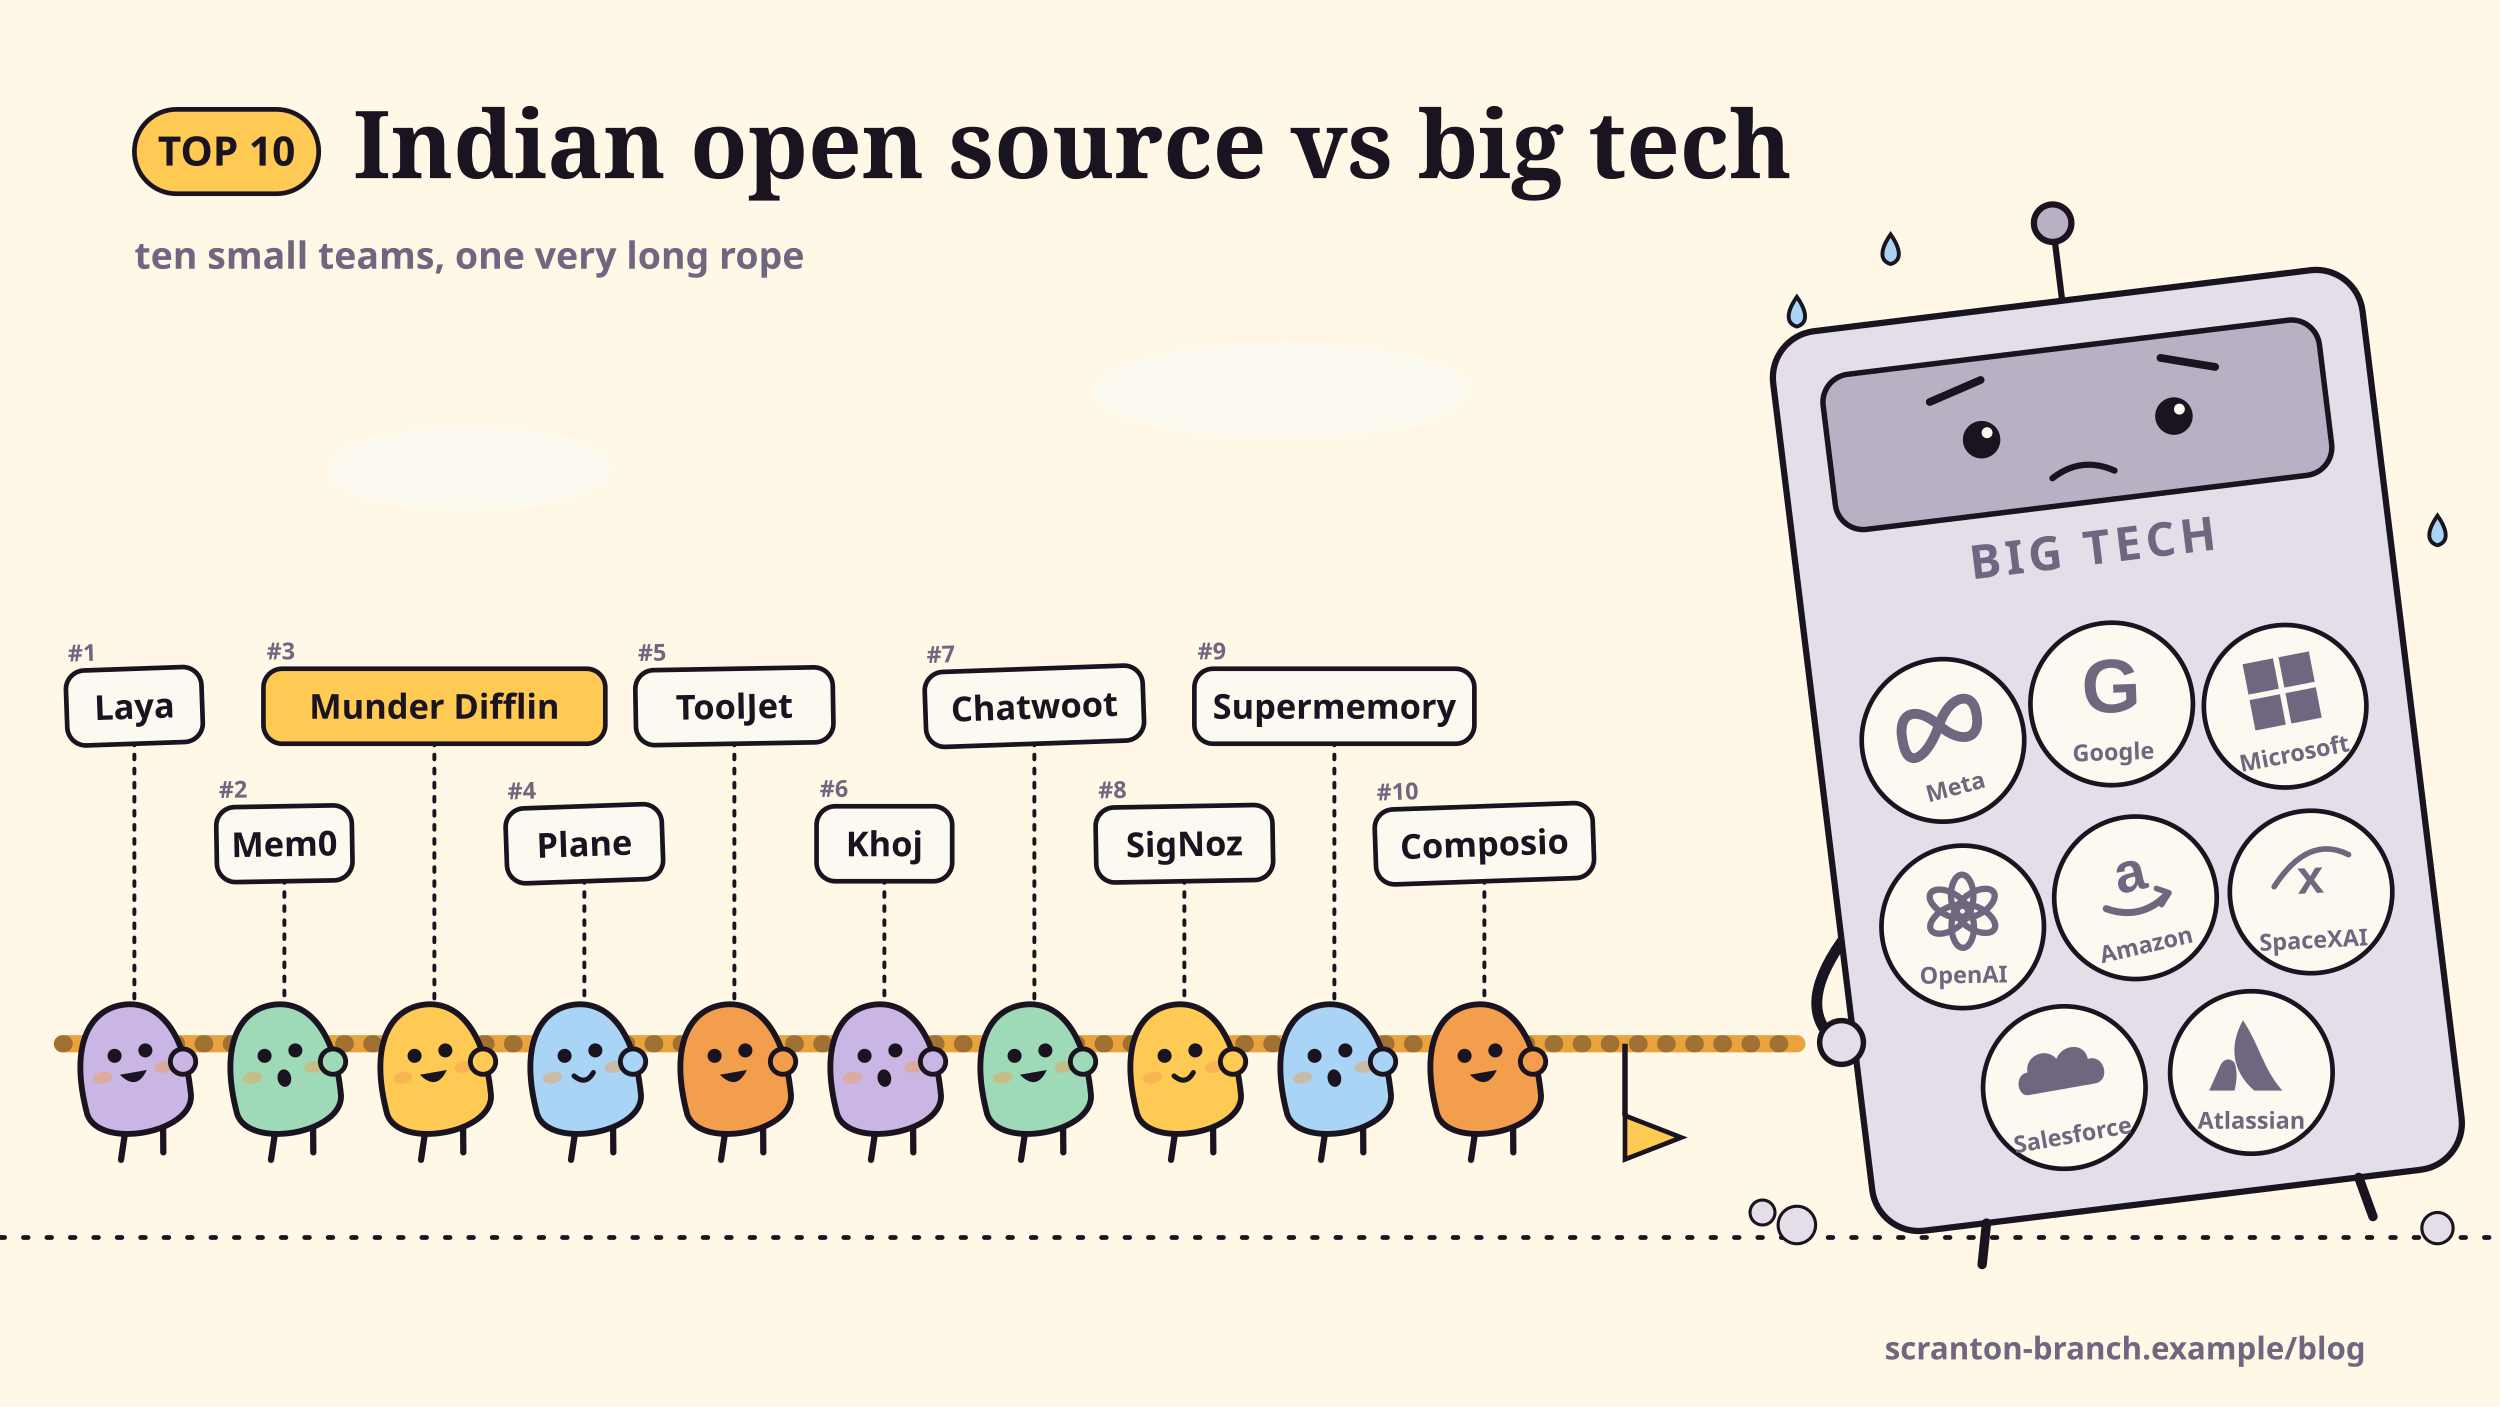
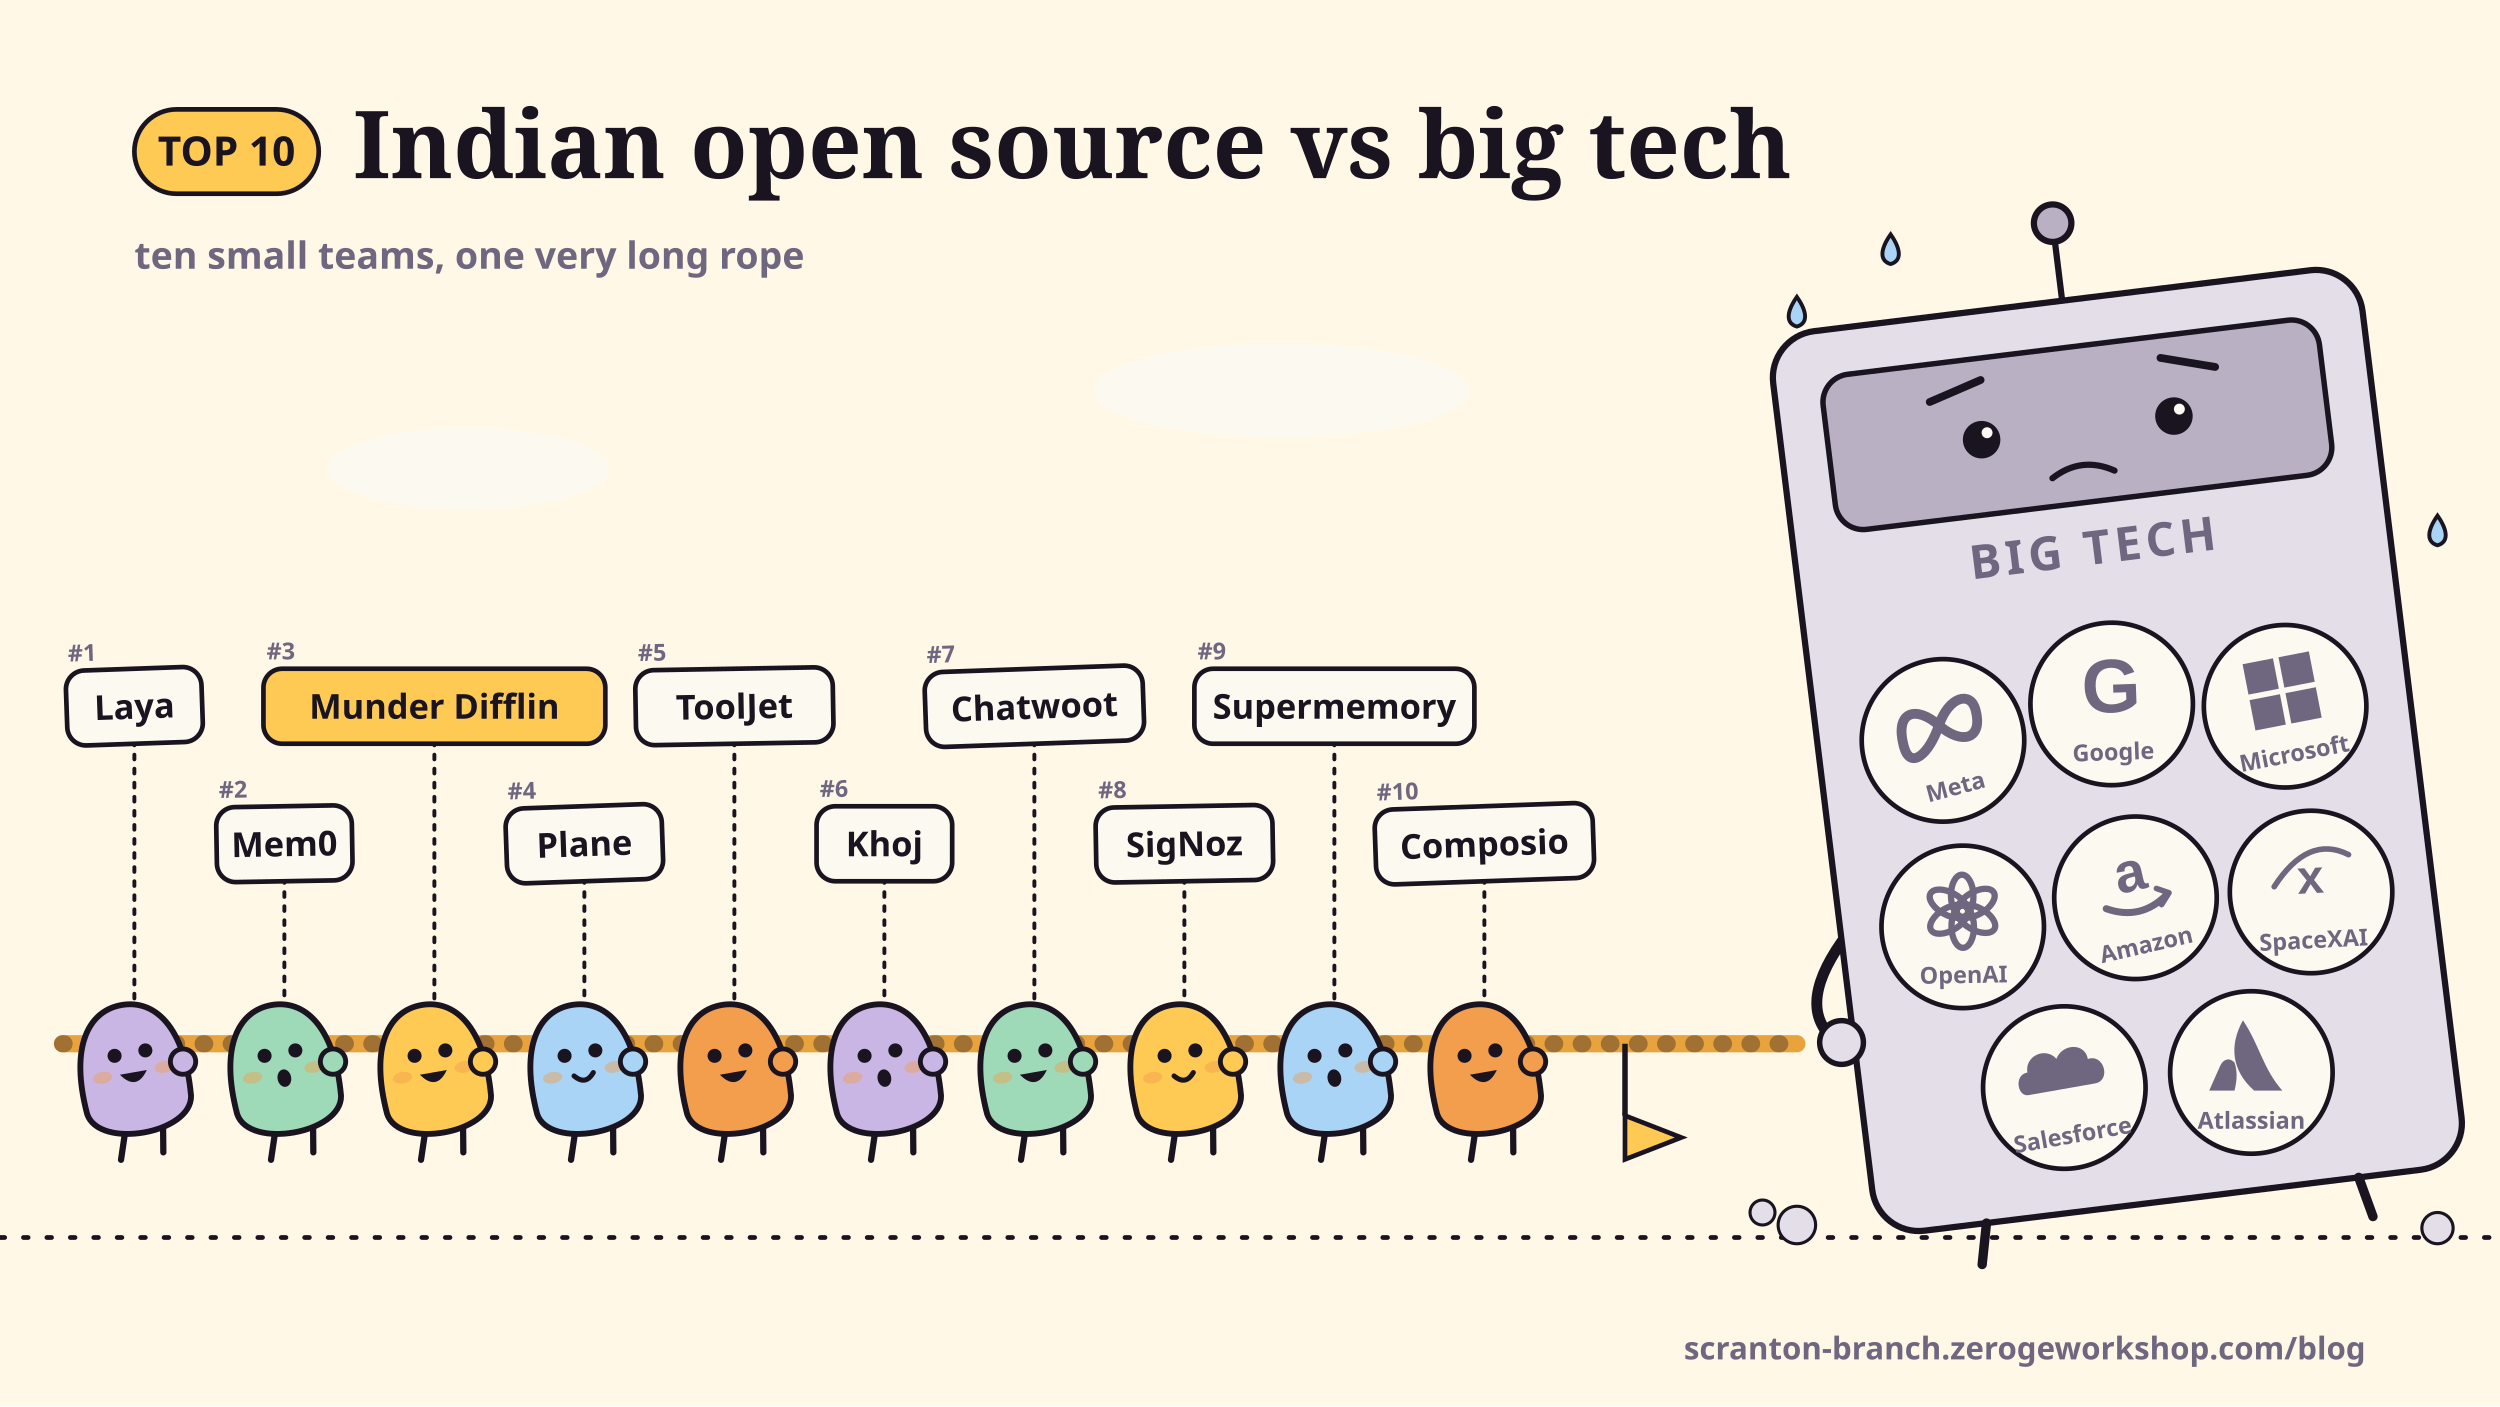
<svg xmlns="http://www.w3.org/2000/svg" viewBox="0 0 1600 900" width="1600" height="900">
  <rect width="1600" height="900" fill="#FFF8E7" />
  <ellipse cx="300" cy="300" rx="90" ry="26" fill="#FCFAF0" />
  <ellipse cx="820" cy="250" rx="120" ry="30" fill="#FCFAF0" />
  <g transform="translate(86,110)">
    <rect x="0" y="-40" width="118" height="54" rx="27" fill="#FFCA54" stroke="#1A1320" stroke-width="3" />
    <text x="59" y="-4" text-anchor="middle" font-family="Space Grotesk, system-ui, sans-serif" font-weight="700" font-size="26" fill="#1A1320">TOP 10</text>
    <text x="140" y="4" font-family="Fraunces, Georgia, serif" font-weight="800" font-size="60" fill="#1A1320">Indian open source vs big tech</text>
  </g>
  <text x="86" y="172" font-family="Space Grotesk, system-ui, sans-serif" font-weight="600" font-size="24" fill="#6F6680">ten small teams, one very long rope</text>
  <line x1="0" y1="792" x2="1600" y2="792" stroke="#1A1320" stroke-width="3" stroke-dasharray="3 12" stroke-linecap="round" />
  <line x1="40" y1="668" x2="1150" y2="668" stroke="#E8A33D" stroke-width="11" stroke-linecap="round" />
  <line x1="40" y1="668" x2="1150" y2="668" stroke="#1A1320" stroke-width="11" stroke-linecap="round" stroke-dasharray="1 17" opacity=".35" />
  <g transform="translate(1040,668)">
    <line x1="0" y1="0" x2="0" y2="46" stroke="#1A1320" stroke-width="3.5" />
    <path d="M0,46 L36,60 L0,74Z" fill="#FFCA54" stroke="#1A1320" stroke-width="3" />
  </g>
  <line x1="86" y1="474" x2="86" y2="646" stroke="#1A1320" stroke-width="2.5" stroke-dasharray="3 6" stroke-linecap="round" />
  <g transform="translate(86,452) rotate(-2)">
    <rect x="-43.4" y="-24" width="86.8" height="48" rx="12" fill="#FCFAF0" stroke="#1A1320" stroke-width="3" />
    <text x="0" y="8" text-anchor="middle" font-family="Space Grotesk, system-ui, sans-serif" font-weight="700" font-size="22" fill="#1A1320">Laya</text>
    <text x="-41.4" y="-30" font-family="Space Grotesk, system-ui, sans-serif" font-weight="700" font-size="15" fill="#6F6680">#1</text>
  </g>
  <g transform="translate(86,690) rotate(-10) scale(1.25)">
    <path d="M-10,28 l-4,12 M10,28 l-2,12" stroke="#1A1320" stroke-width="3.2" stroke-linecap="round" />
    <path d="M-27,14 C-30,-22 -17,-38 0,-38 C17,-38 30,-22 27,14 C24,33 -24,33 -27,14Z" fill="#C9B6E4" stroke="#1A1320" stroke-width="3" />
    <circle cx="-8" cy="-13" r="3.6" fill="#1A1320" />
    <circle cx="8" cy="-13" r="3.6" fill="#1A1320" />
    <ellipse cx="-16" cy="-3" rx="5" ry="3" fill="#F29E4C" opacity=".45" />
    <ellipse cx="16" cy="-3" rx="5" ry="3" fill="#F29E4C" opacity=".45" />
    <path d="M-7,-3 Q0,7 7,-3 Z" fill="#1A1320" />
    <circle cx="26" cy="-4" r="6.5" fill="#C9B6E4" stroke="#1A1320" stroke-width="2.5" />
  </g>
  <line x1="182" y1="562" x2="182" y2="646" stroke="#1A1320" stroke-width="2.5" stroke-dasharray="3 6" stroke-linecap="round" />
  <g transform="translate(182,540) rotate(-1)">
    <rect x="-43.4" y="-24" width="86.8" height="48" rx="12" fill="#FCFAF0" stroke="#1A1320" stroke-width="3" />
    <text x="0" y="8" text-anchor="middle" font-family="Space Grotesk, system-ui, sans-serif" font-weight="700" font-size="22" fill="#1A1320">Mem0</text>
    <text x="-41.4" y="-30" font-family="Space Grotesk, system-ui, sans-serif" font-weight="700" font-size="15" fill="#6F6680">#2</text>
  </g>
  <g transform="translate(182,690) rotate(-10) scale(1.25)">
    <path d="M-10,28 l-4,12 M10,28 l-2,12" stroke="#1A1320" stroke-width="3.2" stroke-linecap="round" />
    <path d="M-27,14 C-30,-22 -17,-38 0,-38 C17,-38 30,-22 27,14 C24,33 -24,33 -27,14Z" fill="#9ED9B8" stroke="#1A1320" stroke-width="3" />
    <circle cx="-8" cy="-13" r="3.6" fill="#1A1320" />
    <circle cx="8" cy="-13" r="3.6" fill="#1A1320" />
    <ellipse cx="-16" cy="-3" rx="5" ry="3" fill="#F29E4C" opacity=".45" />
    <ellipse cx="16" cy="-3" rx="5" ry="3" fill="#F29E4C" opacity=".45" />
    <ellipse cx="0" cy="0" rx="3.5" ry="4.5" fill="#1A1320" />
    <circle cx="26" cy="-4" r="6.5" fill="#9ED9B8" stroke="#1A1320" stroke-width="2.5" />
  </g>
  <line x1="278" y1="474" x2="278" y2="646" stroke="#1A1320" stroke-width="2.5" stroke-dasharray="3 6" stroke-linecap="round" />
  <g transform="translate(278,452) rotate(0)">
    <rect x="-109.4" y="-24" width="218.8" height="48" rx="12" fill="#FFCA54" stroke="#1A1320" stroke-width="3" />
    <text x="0" y="8" text-anchor="middle" font-family="Space Grotesk, system-ui, sans-serif" font-weight="700" font-size="22" fill="#1A1320">Munder Difflin</text>
    <text x="-107.4" y="-30" font-family="Space Grotesk, system-ui, sans-serif" font-weight="700" font-size="15" fill="#6F6680">#3</text>
  </g>
  <g transform="translate(278,690) rotate(-10) scale(1.25)">
    <path d="M-10,28 l-4,12 M10,28 l-2,12" stroke="#1A1320" stroke-width="3.2" stroke-linecap="round" />
    <path d="M-27,14 C-30,-22 -17,-38 0,-38 C17,-38 30,-22 27,14 C24,33 -24,33 -27,14Z" fill="#FFCA54" stroke="#1A1320" stroke-width="3" />
    <circle cx="-8" cy="-13" r="3.6" fill="#1A1320" />
    <circle cx="8" cy="-13" r="3.6" fill="#1A1320" />
    <ellipse cx="-16" cy="-3" rx="5" ry="3" fill="#F29E4C" opacity=".45" />
    <ellipse cx="16" cy="-3" rx="5" ry="3" fill="#F29E4C" opacity=".45" />
    <path d="M-7,-3 Q0,7 7,-3 Z" fill="#1A1320" />
    <circle cx="26" cy="-4" r="6.5" fill="#FFCA54" stroke="#1A1320" stroke-width="2.5" />
  </g>
  <line x1="374" y1="562" x2="374" y2="646" stroke="#1A1320" stroke-width="2.5" stroke-dasharray="3 6" stroke-linecap="round" />
  <g transform="translate(374,540) rotate(-2)">
    <rect x="-50" y="-24" width="100" height="48" rx="12" fill="#FCFAF0" stroke="#1A1320" stroke-width="3" />
    <text x="0" y="8" text-anchor="middle" font-family="Space Grotesk, system-ui, sans-serif" font-weight="700" font-size="22" fill="#1A1320">Plane</text>
    <text x="-48" y="-30" font-family="Space Grotesk, system-ui, sans-serif" font-weight="700" font-size="15" fill="#6F6680">#4</text>
  </g>
  <g transform="translate(374,690) rotate(-10) scale(1.25)">
    <path d="M-10,28 l-4,12 M10,28 l-2,12" stroke="#1A1320" stroke-width="3.2" stroke-linecap="round" />
    <path d="M-27,14 C-30,-22 -17,-38 0,-38 C17,-38 30,-22 27,14 C24,33 -24,33 -27,14Z" fill="#A9D4F5" stroke="#1A1320" stroke-width="3" />
    <circle cx="-8" cy="-13" r="3.6" fill="#1A1320" />
    <circle cx="8" cy="-13" r="3.6" fill="#1A1320" />
    <ellipse cx="-16" cy="-3" rx="5" ry="3" fill="#F29E4C" opacity=".45" />
    <ellipse cx="16" cy="-3" rx="5" ry="3" fill="#F29E4C" opacity=".45" />
    <path d="M-5,-2 Q0,4 5,-2" fill="none" stroke="#1A1320" stroke-width="2.6" stroke-linecap="round" />
    <circle cx="26" cy="-4" r="6.5" fill="#A9D4F5" stroke="#1A1320" stroke-width="2.5" />
  </g>
  <line x1="470" y1="474" x2="470" y2="646" stroke="#1A1320" stroke-width="2.5" stroke-dasharray="3 6" stroke-linecap="round" />
  <g transform="translate(470,452) rotate(-1)">
    <rect x="-63.2" y="-24" width="126.4" height="48" rx="12" fill="#FCFAF0" stroke="#1A1320" stroke-width="3" />
    <text x="0" y="8" text-anchor="middle" font-family="Space Grotesk, system-ui, sans-serif" font-weight="700" font-size="22" fill="#1A1320">ToolJet</text>
    <text x="-61.2" y="-30" font-family="Space Grotesk, system-ui, sans-serif" font-weight="700" font-size="15" fill="#6F6680">#5</text>
  </g>
  <g transform="translate(470,690) rotate(-10) scale(1.25)">
    <path d="M-10,28 l-4,12 M10,28 l-2,12" stroke="#1A1320" stroke-width="3.2" stroke-linecap="round" />
    <path d="M-27,14 C-30,-22 -17,-38 0,-38 C17,-38 30,-22 27,14 C24,33 -24,33 -27,14Z" fill="#F29E4C" stroke="#1A1320" stroke-width="3" />
    <circle cx="-8" cy="-13" r="3.6" fill="#1A1320" />
    <circle cx="8" cy="-13" r="3.6" fill="#1A1320" />
    <ellipse cx="-16" cy="-3" rx="5" ry="3" fill="#F29E4C" opacity=".45" />
    <ellipse cx="16" cy="-3" rx="5" ry="3" fill="#F29E4C" opacity=".45" />
    <path d="M-7,-3 Q0,7 7,-3 Z" fill="#1A1320" />
    <circle cx="26" cy="-4" r="6.5" fill="#F29E4C" stroke="#1A1320" stroke-width="2.5" />
  </g>
  <line x1="566" y1="562" x2="566" y2="646" stroke="#1A1320" stroke-width="2.5" stroke-dasharray="3 6" stroke-linecap="round" />
  <g transform="translate(566,540) rotate(0)">
    <rect x="-43.4" y="-24" width="86.8" height="48" rx="12" fill="#FCFAF0" stroke="#1A1320" stroke-width="3" />
    <text x="0" y="8" text-anchor="middle" font-family="Space Grotesk, system-ui, sans-serif" font-weight="700" font-size="22" fill="#1A1320">Khoj</text>
    <text x="-41.4" y="-30" font-family="Space Grotesk, system-ui, sans-serif" font-weight="700" font-size="15" fill="#6F6680">#6</text>
  </g>
  <g transform="translate(566,690) rotate(-10) scale(1.25)">
    <path d="M-10,28 l-4,12 M10,28 l-2,12" stroke="#1A1320" stroke-width="3.2" stroke-linecap="round" />
    <path d="M-27,14 C-30,-22 -17,-38 0,-38 C17,-38 30,-22 27,14 C24,33 -24,33 -27,14Z" fill="#C9B6E4" stroke="#1A1320" stroke-width="3" />
    <circle cx="-8" cy="-13" r="3.6" fill="#1A1320" />
    <circle cx="8" cy="-13" r="3.6" fill="#1A1320" />
    <ellipse cx="-16" cy="-3" rx="5" ry="3" fill="#F29E4C" opacity=".45" />
    <ellipse cx="16" cy="-3" rx="5" ry="3" fill="#F29E4C" opacity=".45" />
    <ellipse cx="0" cy="0" rx="3.5" ry="4.5" fill="#1A1320" />
    <circle cx="26" cy="-4" r="6.5" fill="#C9B6E4" stroke="#1A1320" stroke-width="2.5" />
  </g>
  <line x1="662" y1="474" x2="662" y2="646" stroke="#1A1320" stroke-width="2.5" stroke-dasharray="3 6" stroke-linecap="round" />
  <g transform="translate(662,452) rotate(-2)">
    <rect x="-69.8" y="-24" width="139.6" height="48" rx="12" fill="#FCFAF0" stroke="#1A1320" stroke-width="3" />
    <text x="0" y="8" text-anchor="middle" font-family="Space Grotesk, system-ui, sans-serif" font-weight="700" font-size="22" fill="#1A1320">Chatwoot</text>
    <text x="-67.8" y="-30" font-family="Space Grotesk, system-ui, sans-serif" font-weight="700" font-size="15" fill="#6F6680">#7</text>
  </g>
  <g transform="translate(662,690) rotate(-10) scale(1.25)">
    <path d="M-10,28 l-4,12 M10,28 l-2,12" stroke="#1A1320" stroke-width="3.2" stroke-linecap="round" />
    <path d="M-27,14 C-30,-22 -17,-38 0,-38 C17,-38 30,-22 27,14 C24,33 -24,33 -27,14Z" fill="#9ED9B8" stroke="#1A1320" stroke-width="3" />
    <circle cx="-8" cy="-13" r="3.6" fill="#1A1320" />
    <circle cx="8" cy="-13" r="3.6" fill="#1A1320" />
    <ellipse cx="-16" cy="-3" rx="5" ry="3" fill="#F29E4C" opacity=".45" />
    <ellipse cx="16" cy="-3" rx="5" ry="3" fill="#F29E4C" opacity=".45" />
    <path d="M-7,-3 Q0,7 7,-3 Z" fill="#1A1320" />
    <circle cx="26" cy="-4" r="6.5" fill="#9ED9B8" stroke="#1A1320" stroke-width="2.5" />
  </g>
  <line x1="758" y1="562" x2="758" y2="646" stroke="#1A1320" stroke-width="2.5" stroke-dasharray="3 6" stroke-linecap="round" />
  <g transform="translate(758,540) rotate(-1)">
    <rect x="-56.6" y="-24" width="113.2" height="48" rx="12" fill="#FCFAF0" stroke="#1A1320" stroke-width="3" />
    <text x="0" y="8" text-anchor="middle" font-family="Space Grotesk, system-ui, sans-serif" font-weight="700" font-size="22" fill="#1A1320">SigNoz</text>
    <text x="-54.6" y="-30" font-family="Space Grotesk, system-ui, sans-serif" font-weight="700" font-size="15" fill="#6F6680">#8</text>
  </g>
  <g transform="translate(758,690) rotate(-10) scale(1.25)">
    <path d="M-10,28 l-4,12 M10,28 l-2,12" stroke="#1A1320" stroke-width="3.2" stroke-linecap="round" />
    <path d="M-27,14 C-30,-22 -17,-38 0,-38 C17,-38 30,-22 27,14 C24,33 -24,33 -27,14Z" fill="#FFCA54" stroke="#1A1320" stroke-width="3" />
    <circle cx="-8" cy="-13" r="3.6" fill="#1A1320" />
    <circle cx="8" cy="-13" r="3.6" fill="#1A1320" />
    <ellipse cx="-16" cy="-3" rx="5" ry="3" fill="#F29E4C" opacity=".45" />
    <ellipse cx="16" cy="-3" rx="5" ry="3" fill="#F29E4C" opacity=".45" />
    <path d="M-5,-2 Q0,4 5,-2" fill="none" stroke="#1A1320" stroke-width="2.6" stroke-linecap="round" />
    <circle cx="26" cy="-4" r="6.5" fill="#FFCA54" stroke="#1A1320" stroke-width="2.5" />
  </g>
  <line x1="854" y1="474" x2="854" y2="646" stroke="#1A1320" stroke-width="2.5" stroke-dasharray="3 6" stroke-linecap="round" />
  <g transform="translate(854,452) rotate(0)">
    <rect x="-89.6" y="-24" width="179.2" height="48" rx="12" fill="#FCFAF0" stroke="#1A1320" stroke-width="3" />
    <text x="0" y="8" text-anchor="middle" font-family="Space Grotesk, system-ui, sans-serif" font-weight="700" font-size="22" fill="#1A1320">Supermemory</text>
    <text x="-87.6" y="-30" font-family="Space Grotesk, system-ui, sans-serif" font-weight="700" font-size="15" fill="#6F6680">#9</text>
  </g>
  <g transform="translate(854,690) rotate(-10) scale(1.25)">
    <path d="M-10,28 l-4,12 M10,28 l-2,12" stroke="#1A1320" stroke-width="3.2" stroke-linecap="round" />
    <path d="M-27,14 C-30,-22 -17,-38 0,-38 C17,-38 30,-22 27,14 C24,33 -24,33 -27,14Z" fill="#A9D4F5" stroke="#1A1320" stroke-width="3" />
    <circle cx="-8" cy="-13" r="3.6" fill="#1A1320" />
    <circle cx="8" cy="-13" r="3.6" fill="#1A1320" />
    <ellipse cx="-16" cy="-3" rx="5" ry="3" fill="#F29E4C" opacity=".45" />
    <ellipse cx="16" cy="-3" rx="5" ry="3" fill="#F29E4C" opacity=".45" />
    <ellipse cx="0" cy="0" rx="3.5" ry="4.5" fill="#1A1320" />
    <circle cx="26" cy="-4" r="6.5" fill="#A9D4F5" stroke="#1A1320" stroke-width="2.5" />
  </g>
  <line x1="950" y1="562" x2="950" y2="646" stroke="#1A1320" stroke-width="2.5" stroke-dasharray="3 6" stroke-linecap="round" />
  <g transform="translate(950,540) rotate(-2)">
    <rect x="-69.8" y="-24" width="139.6" height="48" rx="12" fill="#FCFAF0" stroke="#1A1320" stroke-width="3" />
    <text x="0" y="8" text-anchor="middle" font-family="Space Grotesk, system-ui, sans-serif" font-weight="700" font-size="22" fill="#1A1320">Composio</text>
    <text x="-67.8" y="-30" font-family="Space Grotesk, system-ui, sans-serif" font-weight="700" font-size="15" fill="#6F6680">#10</text>
  </g>
  <g transform="translate(950,690) rotate(-10) scale(1.25)">
    <path d="M-10,28 l-4,12 M10,28 l-2,12" stroke="#1A1320" stroke-width="3.2" stroke-linecap="round" />
    <path d="M-27,14 C-30,-22 -17,-38 0,-38 C17,-38 30,-22 27,14 C24,33 -24,33 -27,14Z" fill="#F29E4C" stroke="#1A1320" stroke-width="3" />
    <circle cx="-8" cy="-13" r="3.6" fill="#1A1320" />
    <circle cx="8" cy="-13" r="3.6" fill="#1A1320" />
    <ellipse cx="-16" cy="-3" rx="5" ry="3" fill="#F29E4C" opacity=".45" />
    <ellipse cx="16" cy="-3" rx="5" ry="3" fill="#F29E4C" opacity=".45" />
    <path d="M-7,-3 Q0,7 7,-3 Z" fill="#1A1320" />
    <circle cx="26" cy="-4" r="6.5" fill="#F29E4C" stroke="#1A1320" stroke-width="2.5" />
  </g>
  <g transform="translate(1360,520) rotate(-7)">
    <path d="M-190,60 Q-226,100 -200,124" fill="none" stroke="#1A1320" stroke-width="7" stroke-linecap="round" />
    <line x1="0" y1="-330" x2="0" y2="-372" stroke="#1A1320" stroke-width="4" />
    <circle cx="0" cy="-380" r="12" fill="#B9B0C4" stroke="#1A1320" stroke-width="4" />
    <rect x="-190" y="-330" width="380" height="580" rx="30" fill="#E4DEE9" stroke="#1A1320" stroke-width="4" />
    <rect x="-160" y="-300" width="320" height="100" rx="18" fill="#B9B0C4" stroke="#1A1320" stroke-width="3.5" />
    <circle cx="-62" cy="-248" r="12" fill="#1A1320" />
    <circle cx="62" cy="-248" r="12" fill="#1A1320" />
    <circle cx="-58" cy="-252" r="3.5" fill="#FCFAF0" />
    <circle cx="66" cy="-252" r="3.5" fill="#FCFAF0" />
    <path d="M-92,-276 l34,-10 M92,-276 l-34,-10" stroke="#1A1320" stroke-width="5" stroke-linecap="round" />
    <path d="M-20,-218 q20,-12 40,0" fill="none" stroke="#1A1320" stroke-width="4" stroke-linecap="round" />
    <text x="0" y="-160" text-anchor="middle" font-family="Space Grotesk, system-ui, sans-serif" font-weight="700" font-size="30" letter-spacing="3" fill="#6F6680">BIG TECH</text>
    <g transform="translate(-110,-60) rotate(-8)">
      <circle r="52" fill="#FCFAF0" stroke="#1A1320" stroke-width="3" />
      <g transform="translate(0,-10) scale(.9)">
        <path d="M-28,8 C-28,-18 -12,-18 0,0 C12,18 28,18 28,-4 C28,-18 12,-18 0,0 C-12,18 -28,26 -28,8Z" fill="none" stroke="#6F6680" stroke-width="7" stroke-linejoin="round" />
      </g>
      <text x="0" y="36" text-anchor="middle" font-family="Space Grotesk, system-ui, sans-serif" font-weight="700" font-size="15" fill="#6F6680">Meta</text>
    </g>
    <g transform="translate(0,-70) rotate(5)">
      <circle r="52" fill="#FCFAF0" stroke="#1A1320" stroke-width="3" />
      <g transform="translate(0,-10) scale(.9)">
        <text x="0" y="17" text-anchor="middle" font-family="Arial, Helvetica, sans-serif" font-weight="700" font-size="54" fill="#6F6680">G</text>
      </g>
      <text x="0" y="36" text-anchor="middle" font-family="Space Grotesk, system-ui, sans-serif" font-weight="700" font-size="15" fill="#6F6680">Google</text>
    </g>
    <g transform="translate(110,-55) rotate(-4)">
      <circle r="52" fill="#FCFAF0" stroke="#1A1320" stroke-width="3" />
      <g transform="translate(0,-10) scale(.9)">
        <rect x="-24" y="-24" width="22" height="22" fill="#6F6680" />
        <rect x="2" y="-24" width="22" height="22" fill="#6F6680" />
        <rect x="-24" y="2" width="22" height="22" fill="#6F6680" />
        <rect x="2" y="2" width="22" height="22" fill="#6F6680" />
      </g>
      <text x="0" y="36" text-anchor="middle" font-family="Space Grotesk, system-ui, sans-serif" font-weight="700" font-size="15" fill="#6F6680">Microsoft</text>
    </g>
    <g transform="translate(-112,60) rotate(6)">
      <circle r="52" fill="#FCFAF0" stroke="#1A1320" stroke-width="3" />
      <g transform="translate(0,-10) scale(.9)">
        <ellipse cx="0" cy="-11" rx="8" ry="15" fill="none" stroke="#6F6680" stroke-width="4.5" transform="rotate(0)" />
        <ellipse cx="0" cy="-11" rx="8" ry="15" fill="none" stroke="#6F6680" stroke-width="4.5" transform="rotate(60)" />
        <ellipse cx="0" cy="-11" rx="8" ry="15" fill="none" stroke="#6F6680" stroke-width="4.5" transform="rotate(120)" />
        <ellipse cx="0" cy="-11" rx="8" ry="15" fill="none" stroke="#6F6680" stroke-width="4.5" transform="rotate(180)" />
        <ellipse cx="0" cy="-11" rx="8" ry="15" fill="none" stroke="#6F6680" stroke-width="4.5" transform="rotate(240)" />
        <ellipse cx="0" cy="-11" rx="8" ry="15" fill="none" stroke="#6F6680" stroke-width="4.5" transform="rotate(300)" />
      </g>
      <text x="0" y="36" text-anchor="middle" font-family="Space Grotesk, system-ui, sans-serif" font-weight="700" font-size="15" fill="#6F6680">OpenAI</text>
    </g>
    <g transform="translate(0,55) rotate(-6)">
      <circle r="52" fill="#FCFAF0" stroke="#1A1320" stroke-width="3" />
      <g transform="translate(0,-10) scale(.9)">
        <text x="0" y="6" text-anchor="middle" font-family="Arial, Helvetica, sans-serif" font-weight="700" font-size="40" fill="#6F6680">a</text>
        <path d="M-22,14 Q0,28 22,14" fill="none" stroke="#6F6680" stroke-width="5" stroke-linecap="round" />
        <path d="M16,8 L24,13 L17,20" fill="none" stroke="#6F6680" stroke-width="4" stroke-linecap="round" stroke-linejoin="round" />
      </g>
      <text x="0" y="36" text-anchor="middle" font-family="Space Grotesk, system-ui, sans-serif" font-weight="700" font-size="15" fill="#6F6680">Amazon</text>
    </g>
    <g transform="translate(112,65) rotate(4)">
      <circle r="52" fill="#FCFAF0" stroke="#1A1320" stroke-width="3" />
      <g transform="translate(0,-10) scale(.9)">
        <text x="0" y="12" text-anchor="middle" font-family="Arial, Helvetica, sans-serif" font-weight="700" font-size="34" fill="#6F6680">x</text>
        <path d="M-26,6 Q0,-30 28,-14" fill="none" stroke="#6F6680" stroke-width="4" stroke-linecap="round" />
      </g>
      <text x="0" y="36" text-anchor="middle" font-family="Space Grotesk, system-ui, sans-serif" font-weight="700" font-size="15" fill="#6F6680">SpaceXAI</text>
    </g>
    <g transform="translate(-60,170) rotate(-3)">
      <circle r="52" fill="#FCFAF0" stroke="#1A1320" stroke-width="3" />
      <g transform="translate(0,-10) scale(.9)">
        <path d="M-26,12 C-34,12 -34,-4 -24,-4 C-24,-16 -8,-20 -2,-10 C4,-20 20,-18 20,-6 C32,-8 34,12 22,12 Z" fill="#6F6680" />
      </g>
      <text x="0" y="36" text-anchor="middle" font-family="Space Grotesk, system-ui, sans-serif" font-weight="700" font-size="15" fill="#6F6680">Salesforce</text>
    </g>
    <g transform="translate(60,175) rotate(7)">
      <circle r="52" fill="#FCFAF0" stroke="#1A1320" stroke-width="3" />
      <g transform="translate(0,-10) scale(.9)">
        <path d="M-6,-26 C-16,-8 -14,10 2,24 L22,24 C8,8 6,-8 -6,-26Z" fill="#6F6680" />
        <path d="M-12,4 C-16,0 -20,2 -22,6 L-30,24 L-12,24 C-10,16 -10,10 -12,4Z" fill="#6F6680" />
      </g>
      <text x="0" y="36" text-anchor="middle" font-family="Space Grotesk, system-ui, sans-serif" font-weight="700" font-size="15" fill="#6F6680">Atlassian</text>
    </g>
    <circle cx="-198" cy="124" r="14" fill="#E4DEE9" stroke="#1A1320" stroke-width="3.5" />
    <path d="M-120,250 l-6,26 M120,250 l6,26" stroke="#1A1320" stroke-width="6" stroke-linecap="round" />
  </g>
  <path transform="translate(1150,190)" d="M0,0 C7,10 7,17 0,19 C-7,17 -7,10 0,0Z" fill="#A9D4F5" stroke="#1A1320" stroke-width="2.5" />
  <path transform="translate(1560,330)" d="M0,0 C7,10 7,17 0,19 C-7,17 -7,10 0,0Z" fill="#A9D4F5" stroke="#1A1320" stroke-width="2.5" />
  <path transform="translate(1210,150)" d="M0,0 C7,10 7,17 0,19 C-7,17 -7,10 0,0Z" fill="#A9D4F5" stroke="#1A1320" stroke-width="2.5" />
  <g fill="#E4DEE9" stroke="#1A1320" stroke-width="2">
    <circle cx="1150" cy="784" r="12" />
    <circle cx="1128" cy="776" r="8" />
    <circle cx="1560" cy="786" r="10" />
  </g>
-   <text x="1514" y="870" text-anchor="end" font-family="Space Grotesk, system-ui, sans-serif" font-weight="600" font-size="20" fill="#6F6680">scranton-branch.example/blog</text>
+   <text x="1514" y="870" text-anchor="end" font-family="Space Grotesk, system-ui, sans-serif" font-weight="600" font-size="20" fill="#6F6680">scranton-branch.zerogeworkshop.com/blog</text>
</svg>
